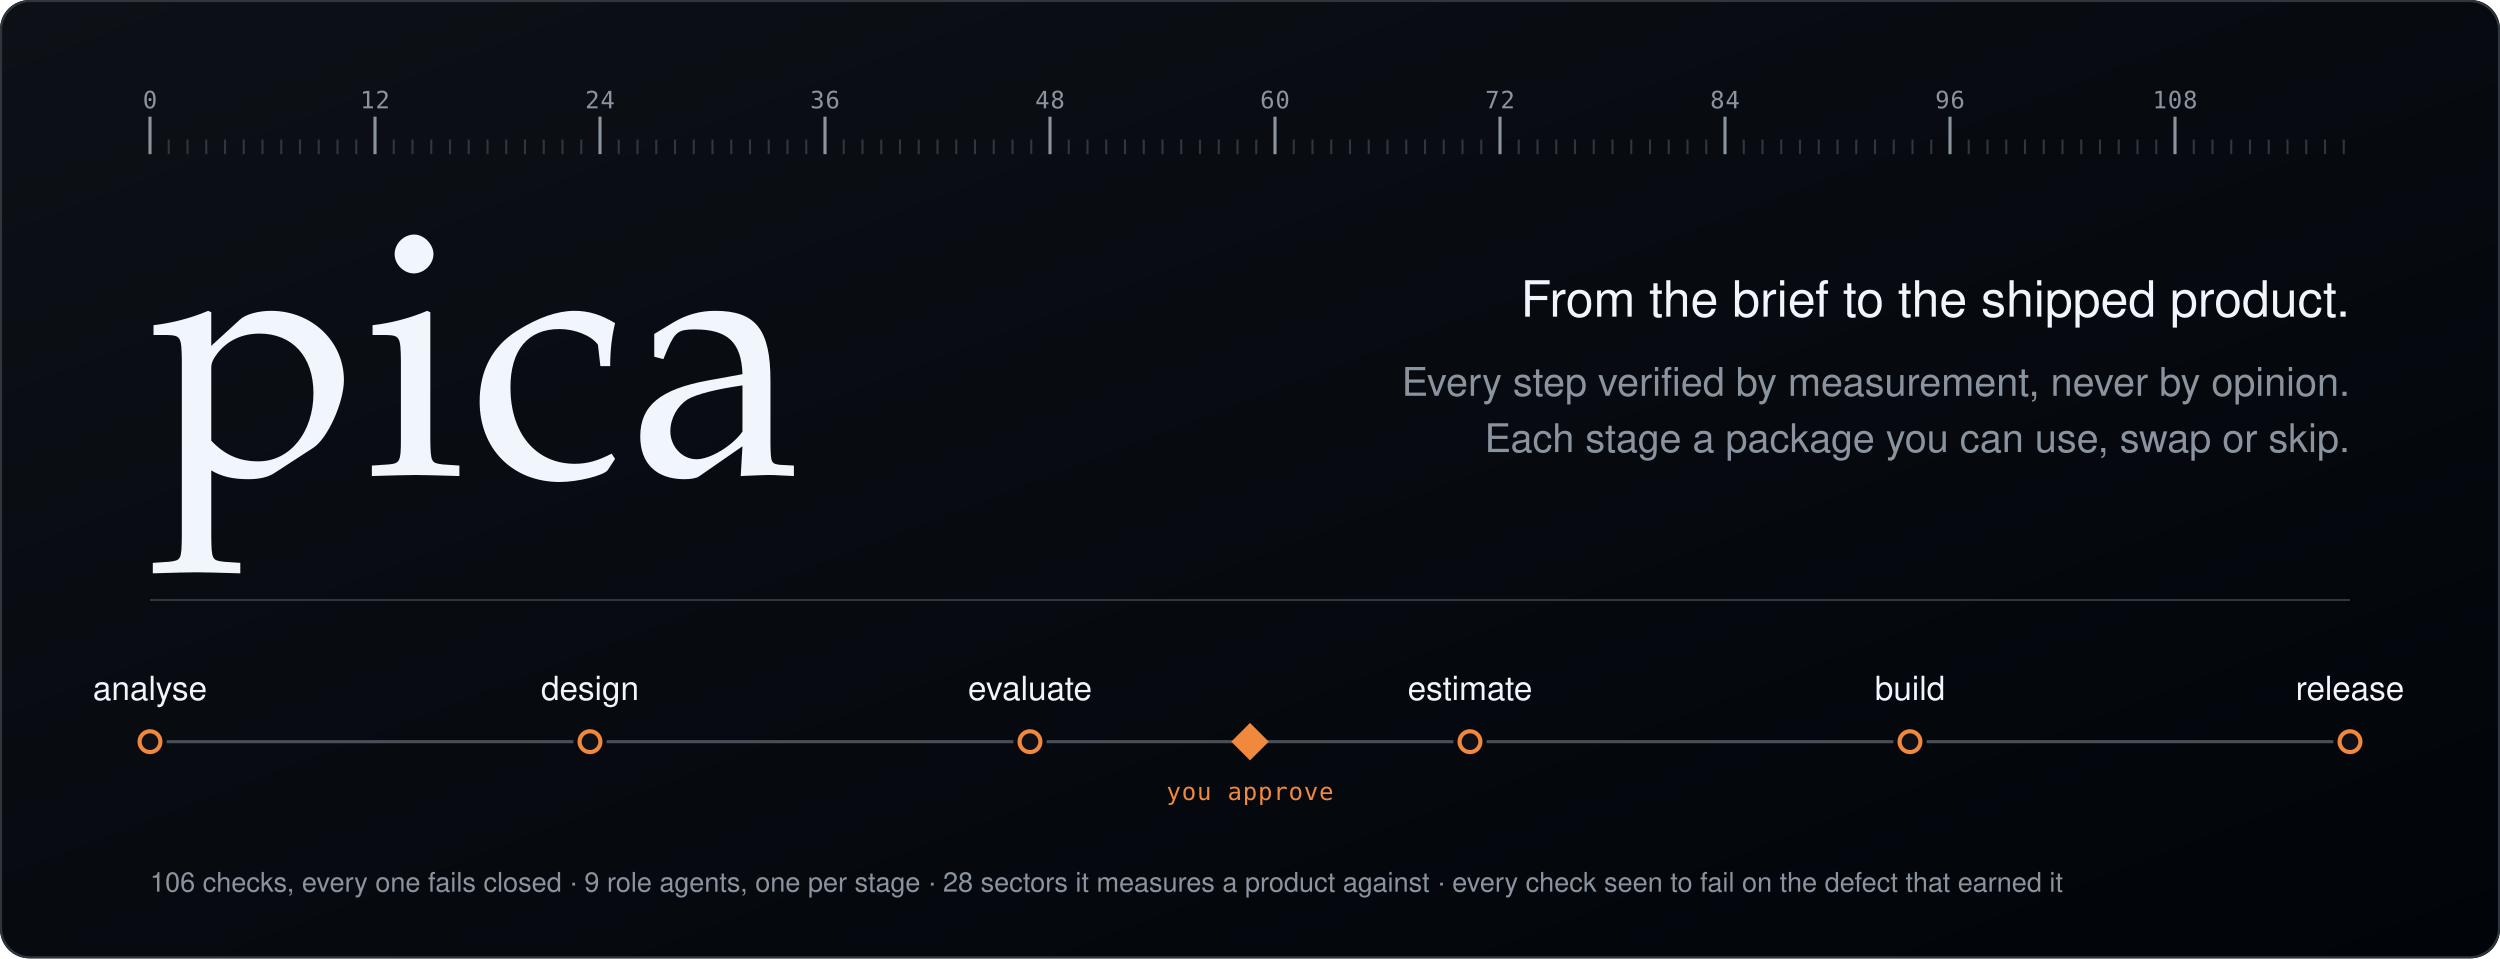
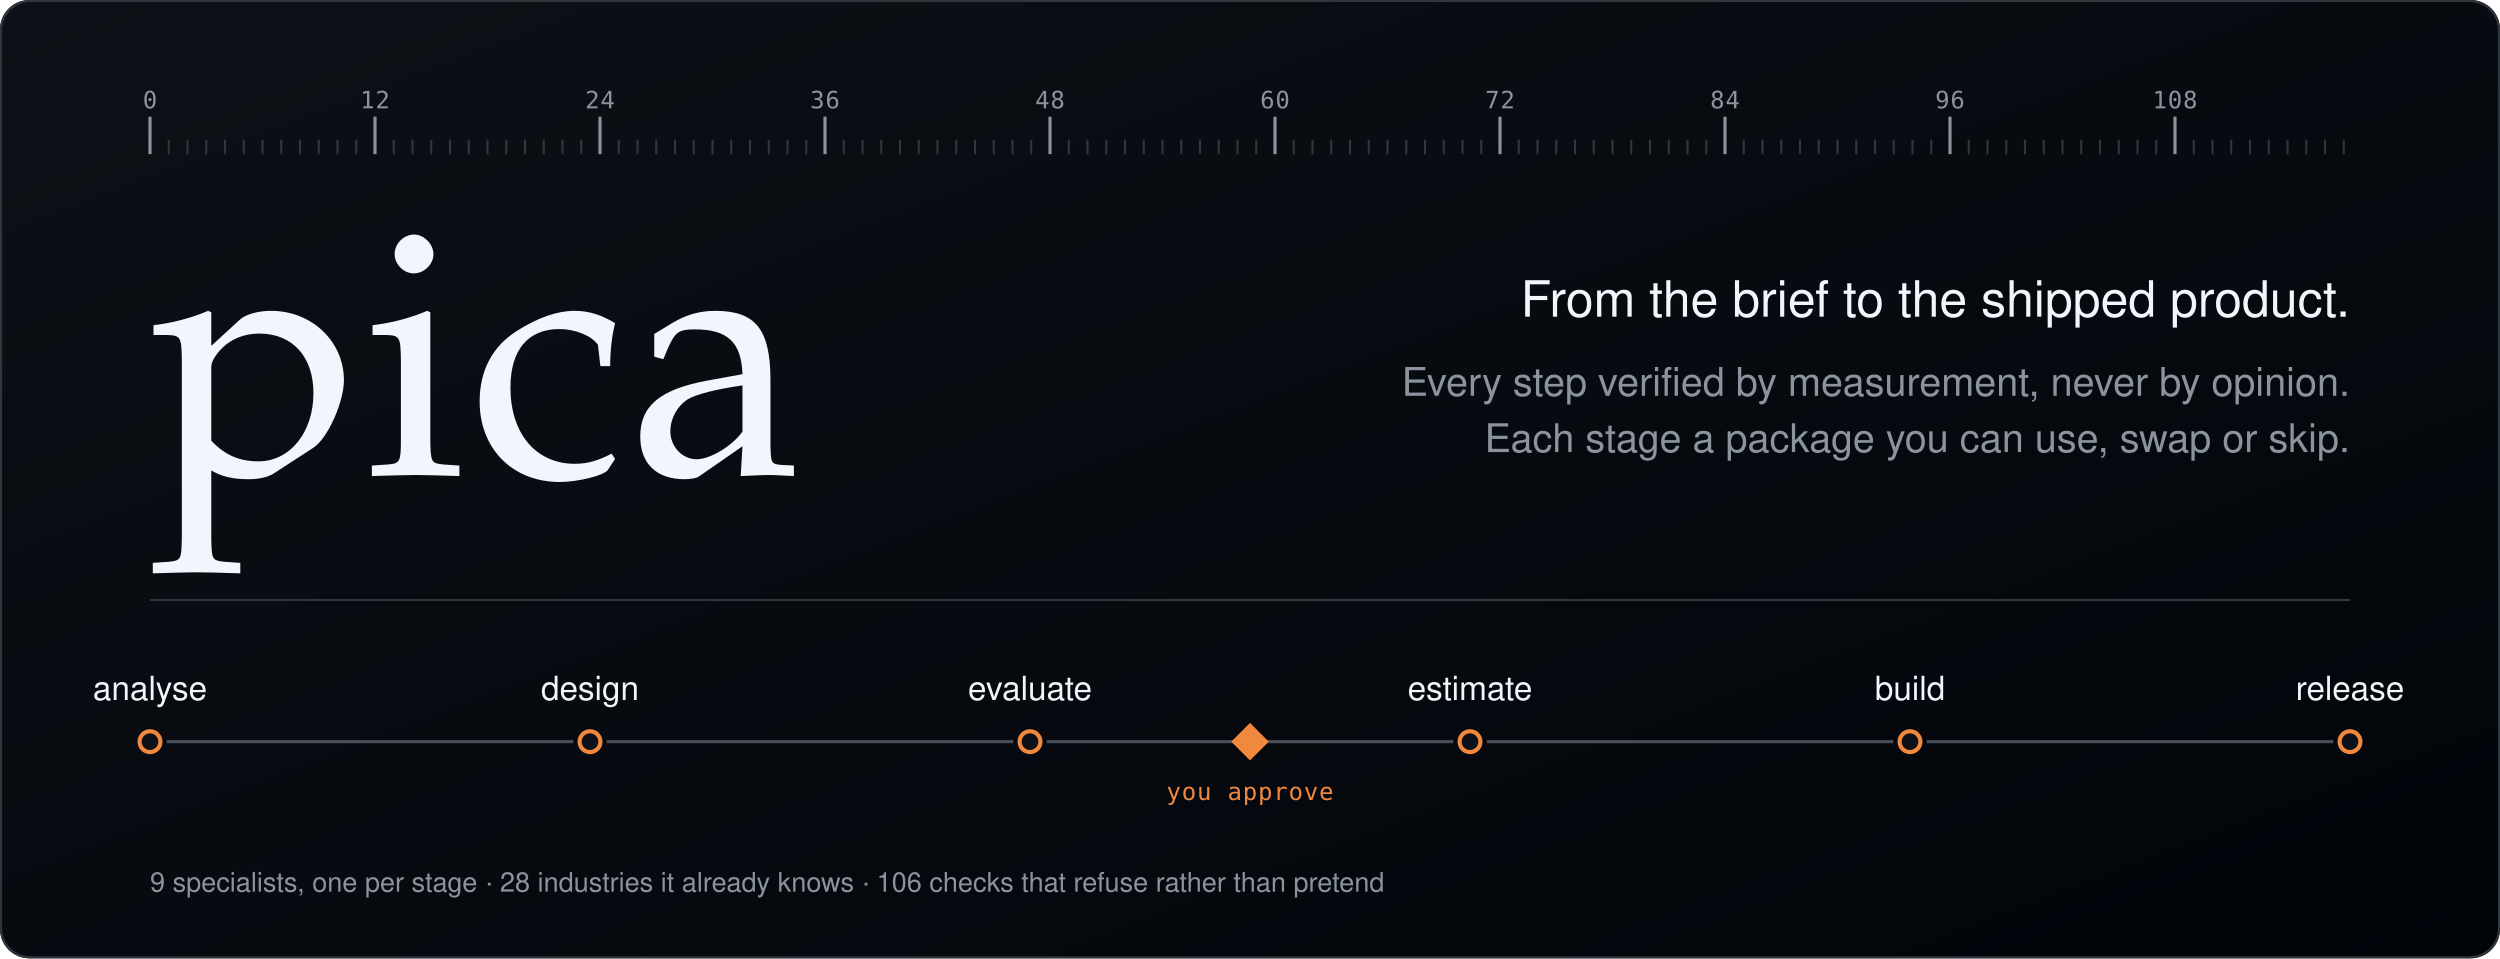
<svg xmlns="http://www.w3.org/2000/svg" viewBox="0 0 1200 460" width="1200" height="460" role="img" aria-label="pica - from the brief to the shipped product. Analyse, research, design in HTML, evaluate, estimate, architect, build and release. Every step verified by measurement, never by opinion.">
  <defs>
    <linearGradient id="bg" x1="0" y1="0" x2="1" y2="1">
      <stop offset="0%" stop-color="#0d1117" />
      <stop offset="100%" stop-color="#010409" />
    </linearGradient>
  </defs>
  <rect x="0" y="0" width="1200" height="460" rx="14" fill="url(#bg)" />
  <rect x="0.5" y="0.5" width="1199" height="459" rx="14" fill="none" stroke="#30363d" stroke-width="1" />
  <g>
    <line x1="72" y1="74" x2="72" y2="56" stroke="#8b949e" stroke-width="1.5" />
    <text x="72" y="52" fill="#8b949e" font-size="11.5" font-family="ui-monospace, SFMono-Regular, Menlo, Consolas, monospace" text-anchor="middle" letter-spacing="0.4">0</text>
    <line x1="81" y1="74" x2="81" y2="67" stroke="#30363d" stroke-width="1" />
    <line x1="90" y1="74" x2="90" y2="67" stroke="#30363d" stroke-width="1" />
    <line x1="99" y1="74" x2="99" y2="67" stroke="#30363d" stroke-width="1" />
    <line x1="108" y1="74" x2="108" y2="67" stroke="#30363d" stroke-width="1" />
    <line x1="117" y1="74" x2="117" y2="67" stroke="#30363d" stroke-width="1" />
    <line x1="126" y1="74" x2="126" y2="67" stroke="#30363d" stroke-width="1" />
    <line x1="135" y1="74" x2="135" y2="67" stroke="#30363d" stroke-width="1" />
    <line x1="144" y1="74" x2="144" y2="67" stroke="#30363d" stroke-width="1" />
    <line x1="153" y1="74" x2="153" y2="67" stroke="#30363d" stroke-width="1" />
    <line x1="162" y1="74" x2="162" y2="67" stroke="#30363d" stroke-width="1" />
    <line x1="171" y1="74" x2="171" y2="67" stroke="#30363d" stroke-width="1" />
    <line x1="180" y1="74" x2="180" y2="56" stroke="#8b949e" stroke-width="1.5" />
    <text x="180" y="52" fill="#8b949e" font-size="11.5" font-family="ui-monospace, SFMono-Regular, Menlo, Consolas, monospace" text-anchor="middle" letter-spacing="0.4">12</text>
    <line x1="189" y1="74" x2="189" y2="67" stroke="#30363d" stroke-width="1" />
    <line x1="198" y1="74" x2="198" y2="67" stroke="#30363d" stroke-width="1" />
    <line x1="207" y1="74" x2="207" y2="67" stroke="#30363d" stroke-width="1" />
    <line x1="216" y1="74" x2="216" y2="67" stroke="#30363d" stroke-width="1" />
    <line x1="225" y1="74" x2="225" y2="67" stroke="#30363d" stroke-width="1" />
    <line x1="234" y1="74" x2="234" y2="67" stroke="#30363d" stroke-width="1" />
    <line x1="243" y1="74" x2="243" y2="67" stroke="#30363d" stroke-width="1" />
    <line x1="252" y1="74" x2="252" y2="67" stroke="#30363d" stroke-width="1" />
    <line x1="261" y1="74" x2="261" y2="67" stroke="#30363d" stroke-width="1" />
    <line x1="270" y1="74" x2="270" y2="67" stroke="#30363d" stroke-width="1" />
    <line x1="279" y1="74" x2="279" y2="67" stroke="#30363d" stroke-width="1" />
    <line x1="288" y1="74" x2="288" y2="56" stroke="#8b949e" stroke-width="1.5" />
    <text x="288" y="52" fill="#8b949e" font-size="11.5" font-family="ui-monospace, SFMono-Regular, Menlo, Consolas, monospace" text-anchor="middle" letter-spacing="0.4">24</text>
    <line x1="297" y1="74" x2="297" y2="67" stroke="#30363d" stroke-width="1" />
    <line x1="306" y1="74" x2="306" y2="67" stroke="#30363d" stroke-width="1" />
    <line x1="315" y1="74" x2="315" y2="67" stroke="#30363d" stroke-width="1" />
    <line x1="324" y1="74" x2="324" y2="67" stroke="#30363d" stroke-width="1" />
    <line x1="333" y1="74" x2="333" y2="67" stroke="#30363d" stroke-width="1" />
    <line x1="342" y1="74" x2="342" y2="67" stroke="#30363d" stroke-width="1" />
    <line x1="351" y1="74" x2="351" y2="67" stroke="#30363d" stroke-width="1" />
    <line x1="360" y1="74" x2="360" y2="67" stroke="#30363d" stroke-width="1" />
    <line x1="369" y1="74" x2="369" y2="67" stroke="#30363d" stroke-width="1" />
    <line x1="378" y1="74" x2="378" y2="67" stroke="#30363d" stroke-width="1" />
    <line x1="387" y1="74" x2="387" y2="67" stroke="#30363d" stroke-width="1" />
    <line x1="396" y1="74" x2="396" y2="56" stroke="#8b949e" stroke-width="1.5" />
    <text x="396" y="52" fill="#8b949e" font-size="11.5" font-family="ui-monospace, SFMono-Regular, Menlo, Consolas, monospace" text-anchor="middle" letter-spacing="0.4">36</text>
    <line x1="405" y1="74" x2="405" y2="67" stroke="#30363d" stroke-width="1" />
    <line x1="414" y1="74" x2="414" y2="67" stroke="#30363d" stroke-width="1" />
    <line x1="423" y1="74" x2="423" y2="67" stroke="#30363d" stroke-width="1" />
    <line x1="432" y1="74" x2="432" y2="67" stroke="#30363d" stroke-width="1" />
    <line x1="441" y1="74" x2="441" y2="67" stroke="#30363d" stroke-width="1" />
    <line x1="450" y1="74" x2="450" y2="67" stroke="#30363d" stroke-width="1" />
    <line x1="459" y1="74" x2="459" y2="67" stroke="#30363d" stroke-width="1" />
    <line x1="468" y1="74" x2="468" y2="67" stroke="#30363d" stroke-width="1" />
    <line x1="477" y1="74" x2="477" y2="67" stroke="#30363d" stroke-width="1" />
    <line x1="486" y1="74" x2="486" y2="67" stroke="#30363d" stroke-width="1" />
    <line x1="495" y1="74" x2="495" y2="67" stroke="#30363d" stroke-width="1" />
    <line x1="504" y1="74" x2="504" y2="56" stroke="#8b949e" stroke-width="1.5" />
    <text x="504" y="52" fill="#8b949e" font-size="11.5" font-family="ui-monospace, SFMono-Regular, Menlo, Consolas, monospace" text-anchor="middle" letter-spacing="0.4">48</text>
    <line x1="513" y1="74" x2="513" y2="67" stroke="#30363d" stroke-width="1" />
    <line x1="522" y1="74" x2="522" y2="67" stroke="#30363d" stroke-width="1" />
    <line x1="531" y1="74" x2="531" y2="67" stroke="#30363d" stroke-width="1" />
    <line x1="540" y1="74" x2="540" y2="67" stroke="#30363d" stroke-width="1" />
    <line x1="549" y1="74" x2="549" y2="67" stroke="#30363d" stroke-width="1" />
    <line x1="558" y1="74" x2="558" y2="67" stroke="#30363d" stroke-width="1" />
    <line x1="567" y1="74" x2="567" y2="67" stroke="#30363d" stroke-width="1" />
    <line x1="576" y1="74" x2="576" y2="67" stroke="#30363d" stroke-width="1" />
    <line x1="585" y1="74" x2="585" y2="67" stroke="#30363d" stroke-width="1" />
    <line x1="594" y1="74" x2="594" y2="67" stroke="#30363d" stroke-width="1" />
    <line x1="603" y1="74" x2="603" y2="67" stroke="#30363d" stroke-width="1" />
    <line x1="612" y1="74" x2="612" y2="56" stroke="#8b949e" stroke-width="1.5" />
    <text x="612" y="52" fill="#8b949e" font-size="11.5" font-family="ui-monospace, SFMono-Regular, Menlo, Consolas, monospace" text-anchor="middle" letter-spacing="0.4">60</text>
    <line x1="621" y1="74" x2="621" y2="67" stroke="#30363d" stroke-width="1" />
    <line x1="630" y1="74" x2="630" y2="67" stroke="#30363d" stroke-width="1" />
    <line x1="639" y1="74" x2="639" y2="67" stroke="#30363d" stroke-width="1" />
    <line x1="648" y1="74" x2="648" y2="67" stroke="#30363d" stroke-width="1" />
    <line x1="657" y1="74" x2="657" y2="67" stroke="#30363d" stroke-width="1" />
    <line x1="666" y1="74" x2="666" y2="67" stroke="#30363d" stroke-width="1" />
    <line x1="675" y1="74" x2="675" y2="67" stroke="#30363d" stroke-width="1" />
    <line x1="684" y1="74" x2="684" y2="67" stroke="#30363d" stroke-width="1" />
    <line x1="693" y1="74" x2="693" y2="67" stroke="#30363d" stroke-width="1" />
    <line x1="702" y1="74" x2="702" y2="67" stroke="#30363d" stroke-width="1" />
    <line x1="711" y1="74" x2="711" y2="67" stroke="#30363d" stroke-width="1" />
    <line x1="720" y1="74" x2="720" y2="56" stroke="#8b949e" stroke-width="1.5" />
    <text x="720" y="52" fill="#8b949e" font-size="11.5" font-family="ui-monospace, SFMono-Regular, Menlo, Consolas, monospace" text-anchor="middle" letter-spacing="0.4">72</text>
    <line x1="729" y1="74" x2="729" y2="67" stroke="#30363d" stroke-width="1" />
    <line x1="738" y1="74" x2="738" y2="67" stroke="#30363d" stroke-width="1" />
    <line x1="747" y1="74" x2="747" y2="67" stroke="#30363d" stroke-width="1" />
    <line x1="756" y1="74" x2="756" y2="67" stroke="#30363d" stroke-width="1" />
    <line x1="765" y1="74" x2="765" y2="67" stroke="#30363d" stroke-width="1" />
    <line x1="774" y1="74" x2="774" y2="67" stroke="#30363d" stroke-width="1" />
    <line x1="783" y1="74" x2="783" y2="67" stroke="#30363d" stroke-width="1" />
    <line x1="792" y1="74" x2="792" y2="67" stroke="#30363d" stroke-width="1" />
    <line x1="801" y1="74" x2="801" y2="67" stroke="#30363d" stroke-width="1" />
    <line x1="810" y1="74" x2="810" y2="67" stroke="#30363d" stroke-width="1" />
    <line x1="819" y1="74" x2="819" y2="67" stroke="#30363d" stroke-width="1" />
    <line x1="828" y1="74" x2="828" y2="56" stroke="#8b949e" stroke-width="1.5" />
    <text x="828" y="52" fill="#8b949e" font-size="11.5" font-family="ui-monospace, SFMono-Regular, Menlo, Consolas, monospace" text-anchor="middle" letter-spacing="0.4">84</text>
    <line x1="837" y1="74" x2="837" y2="67" stroke="#30363d" stroke-width="1" />
    <line x1="846" y1="74" x2="846" y2="67" stroke="#30363d" stroke-width="1" />
    <line x1="855" y1="74" x2="855" y2="67" stroke="#30363d" stroke-width="1" />
    <line x1="864" y1="74" x2="864" y2="67" stroke="#30363d" stroke-width="1" />
    <line x1="873" y1="74" x2="873" y2="67" stroke="#30363d" stroke-width="1" />
    <line x1="882" y1="74" x2="882" y2="67" stroke="#30363d" stroke-width="1" />
    <line x1="891" y1="74" x2="891" y2="67" stroke="#30363d" stroke-width="1" />
    <line x1="900" y1="74" x2="900" y2="67" stroke="#30363d" stroke-width="1" />
    <line x1="909" y1="74" x2="909" y2="67" stroke="#30363d" stroke-width="1" />
    <line x1="918" y1="74" x2="918" y2="67" stroke="#30363d" stroke-width="1" />
    <line x1="927" y1="74" x2="927" y2="67" stroke="#30363d" stroke-width="1" />
    <line x1="936" y1="74" x2="936" y2="56" stroke="#8b949e" stroke-width="1.5" />
    <text x="936" y="52" fill="#8b949e" font-size="11.5" font-family="ui-monospace, SFMono-Regular, Menlo, Consolas, monospace" text-anchor="middle" letter-spacing="0.4">96</text>
    <line x1="945" y1="74" x2="945" y2="67" stroke="#30363d" stroke-width="1" />
    <line x1="954" y1="74" x2="954" y2="67" stroke="#30363d" stroke-width="1" />
    <line x1="963" y1="74" x2="963" y2="67" stroke="#30363d" stroke-width="1" />
    <line x1="972" y1="74" x2="972" y2="67" stroke="#30363d" stroke-width="1" />
    <line x1="981" y1="74" x2="981" y2="67" stroke="#30363d" stroke-width="1" />
    <line x1="990" y1="74" x2="990" y2="67" stroke="#30363d" stroke-width="1" />
    <line x1="999" y1="74" x2="999" y2="67" stroke="#30363d" stroke-width="1" />
    <line x1="1008" y1="74" x2="1008" y2="67" stroke="#30363d" stroke-width="1" />
    <line x1="1017" y1="74" x2="1017" y2="67" stroke="#30363d" stroke-width="1" />
    <line x1="1026" y1="74" x2="1026" y2="67" stroke="#30363d" stroke-width="1" />
    <line x1="1035" y1="74" x2="1035" y2="67" stroke="#30363d" stroke-width="1" />
    <line x1="1044" y1="74" x2="1044" y2="56" stroke="#8b949e" stroke-width="1.5" />
    <text x="1044" y="52" fill="#8b949e" font-size="11.5" font-family="ui-monospace, SFMono-Regular, Menlo, Consolas, monospace" text-anchor="middle" letter-spacing="0.4">108</text>
    <line x1="1053" y1="74" x2="1053" y2="67" stroke="#30363d" stroke-width="1" />
    <line x1="1062" y1="74" x2="1062" y2="67" stroke="#30363d" stroke-width="1" />
    <line x1="1071" y1="74" x2="1071" y2="67" stroke="#30363d" stroke-width="1" />
    <line x1="1080" y1="74" x2="1080" y2="67" stroke="#30363d" stroke-width="1" />
    <line x1="1089" y1="74" x2="1089" y2="67" stroke="#30363d" stroke-width="1" />
    <line x1="1098" y1="74" x2="1098" y2="67" stroke="#30363d" stroke-width="1" />
    <line x1="1107" y1="74" x2="1107" y2="67" stroke="#30363d" stroke-width="1" />
    <line x1="1116" y1="74" x2="1116" y2="67" stroke="#30363d" stroke-width="1" />
    <line x1="1125" y1="74" x2="1125" y2="67" stroke="#30363d" stroke-width="1" />
  </g>
  <text x="72" y="228" fill="#f0f6fc" font-size="168" font-family="Iowan Old Style, Palatino Linotype, Palatino, Georgia, 'Times New Roman', serif" letter-spacing="2">pica</text>
  <text x="1128" y="152" fill="#f0f6fc" font-size="24" font-family="-apple-system, BlinkMacSystemFont, 'Segoe UI', Helvetica, Arial, sans-serif" text-anchor="end">From the brief to the shipped product.</text>
  <text x="1128" y="190" fill="#8b949e" font-size="19" font-family="-apple-system, BlinkMacSystemFont, 'Segoe UI', Helvetica, Arial, sans-serif" text-anchor="end">Every step verified by measurement, never by opinion.</text>
  <text x="1128" y="217" fill="#8b949e" font-size="19" font-family="-apple-system, BlinkMacSystemFont, 'Segoe UI', Helvetica, Arial, sans-serif" text-anchor="end">Each stage a package you can use, swap or skip.</text>
  <line x1="72" y1="288" x2="1128" y2="288" stroke="#30363d" stroke-width="1" />
  <g>
    <line x1="80" y1="356" x2="275.2" y2="356" stroke="#484f58" stroke-width="1.5" />
    <line x1="291.2" y1="356" x2="486.4" y2="356" stroke="#484f58" stroke-width="1.5" />
    <line x1="502.4" y1="356" x2="697.6" y2="356" stroke="#484f58" stroke-width="1.5" />
    <line x1="713.6" y1="356" x2="908.8" y2="356" stroke="#484f58" stroke-width="1.5" />
    <line x1="924.8" y1="356" x2="1120" y2="356" stroke="#484f58" stroke-width="1.5" />
    <circle cx="72" cy="356" r="5" fill="#0d1117" stroke="#f0883e" stroke-width="2" />
    <text x="72" y="336" fill="#f0f6fc" font-size="16" font-family="-apple-system, BlinkMacSystemFont, 'Segoe UI', Helvetica, Arial, sans-serif" text-anchor="middle">analyse</text>
    <circle cx="283.2" cy="356" r="5" fill="#0d1117" stroke="#f0883e" stroke-width="2" />
    <text x="283.2" y="336" fill="#f0f6fc" font-size="16" font-family="-apple-system, BlinkMacSystemFont, 'Segoe UI', Helvetica, Arial, sans-serif" text-anchor="middle">design</text>
    <circle cx="494.4" cy="356" r="5" fill="#0d1117" stroke="#f0883e" stroke-width="2" />
    <text x="494.4" y="336" fill="#f0f6fc" font-size="16" font-family="-apple-system, BlinkMacSystemFont, 'Segoe UI', Helvetica, Arial, sans-serif" text-anchor="middle">evaluate</text>
    <circle cx="705.6" cy="356" r="5" fill="#0d1117" stroke="#f0883e" stroke-width="2" />
    <text x="705.6" y="336" fill="#f0f6fc" font-size="16" font-family="-apple-system, BlinkMacSystemFont, 'Segoe UI', Helvetica, Arial, sans-serif" text-anchor="middle">estimate</text>
    <circle cx="916.8" cy="356" r="5" fill="#0d1117" stroke="#f0883e" stroke-width="2" />
    <text x="916.8" y="336" fill="#f0f6fc" font-size="16" font-family="-apple-system, BlinkMacSystemFont, 'Segoe UI', Helvetica, Arial, sans-serif" text-anchor="middle">build</text>
    <circle cx="1128" cy="356" r="5" fill="#0d1117" stroke="#f0883e" stroke-width="2" />
    <text x="1128" y="336" fill="#f0f6fc" font-size="16" font-family="-apple-system, BlinkMacSystemFont, 'Segoe UI', Helvetica, Arial, sans-serif" text-anchor="middle">release</text>
    <path d="M 600 347 L 609 356 L 600 365 L 591 356 Z" fill="#f0883e" />
    <text x="600" y="384" fill="#f0883e" font-size="11.5" font-family="ui-monospace, SFMono-Regular, Menlo, Consolas, monospace" text-anchor="middle" letter-spacing="0.4">you approve</text>
  </g>
-   <text x="72" y="428" fill="#8b949e" font-size="13" font-family="-apple-system, BlinkMacSystemFont, 'Segoe UI', Helvetica, Arial, sans-serif">106 checks, every one fails closed  ·  9 role agents, one per stage  ·  28 sectors it measures a product against  ·  every check seen to fail on the defect that earned it</text>
+   <text x="72" y="428" fill="#8b949e" font-size="13" font-family="-apple-system, BlinkMacSystemFont, 'Segoe UI', Helvetica, Arial, sans-serif">9 specialists, one per stage  ·  28 industries it already knows  ·  106 checks that refuse rather than pretend</text>
</svg>
